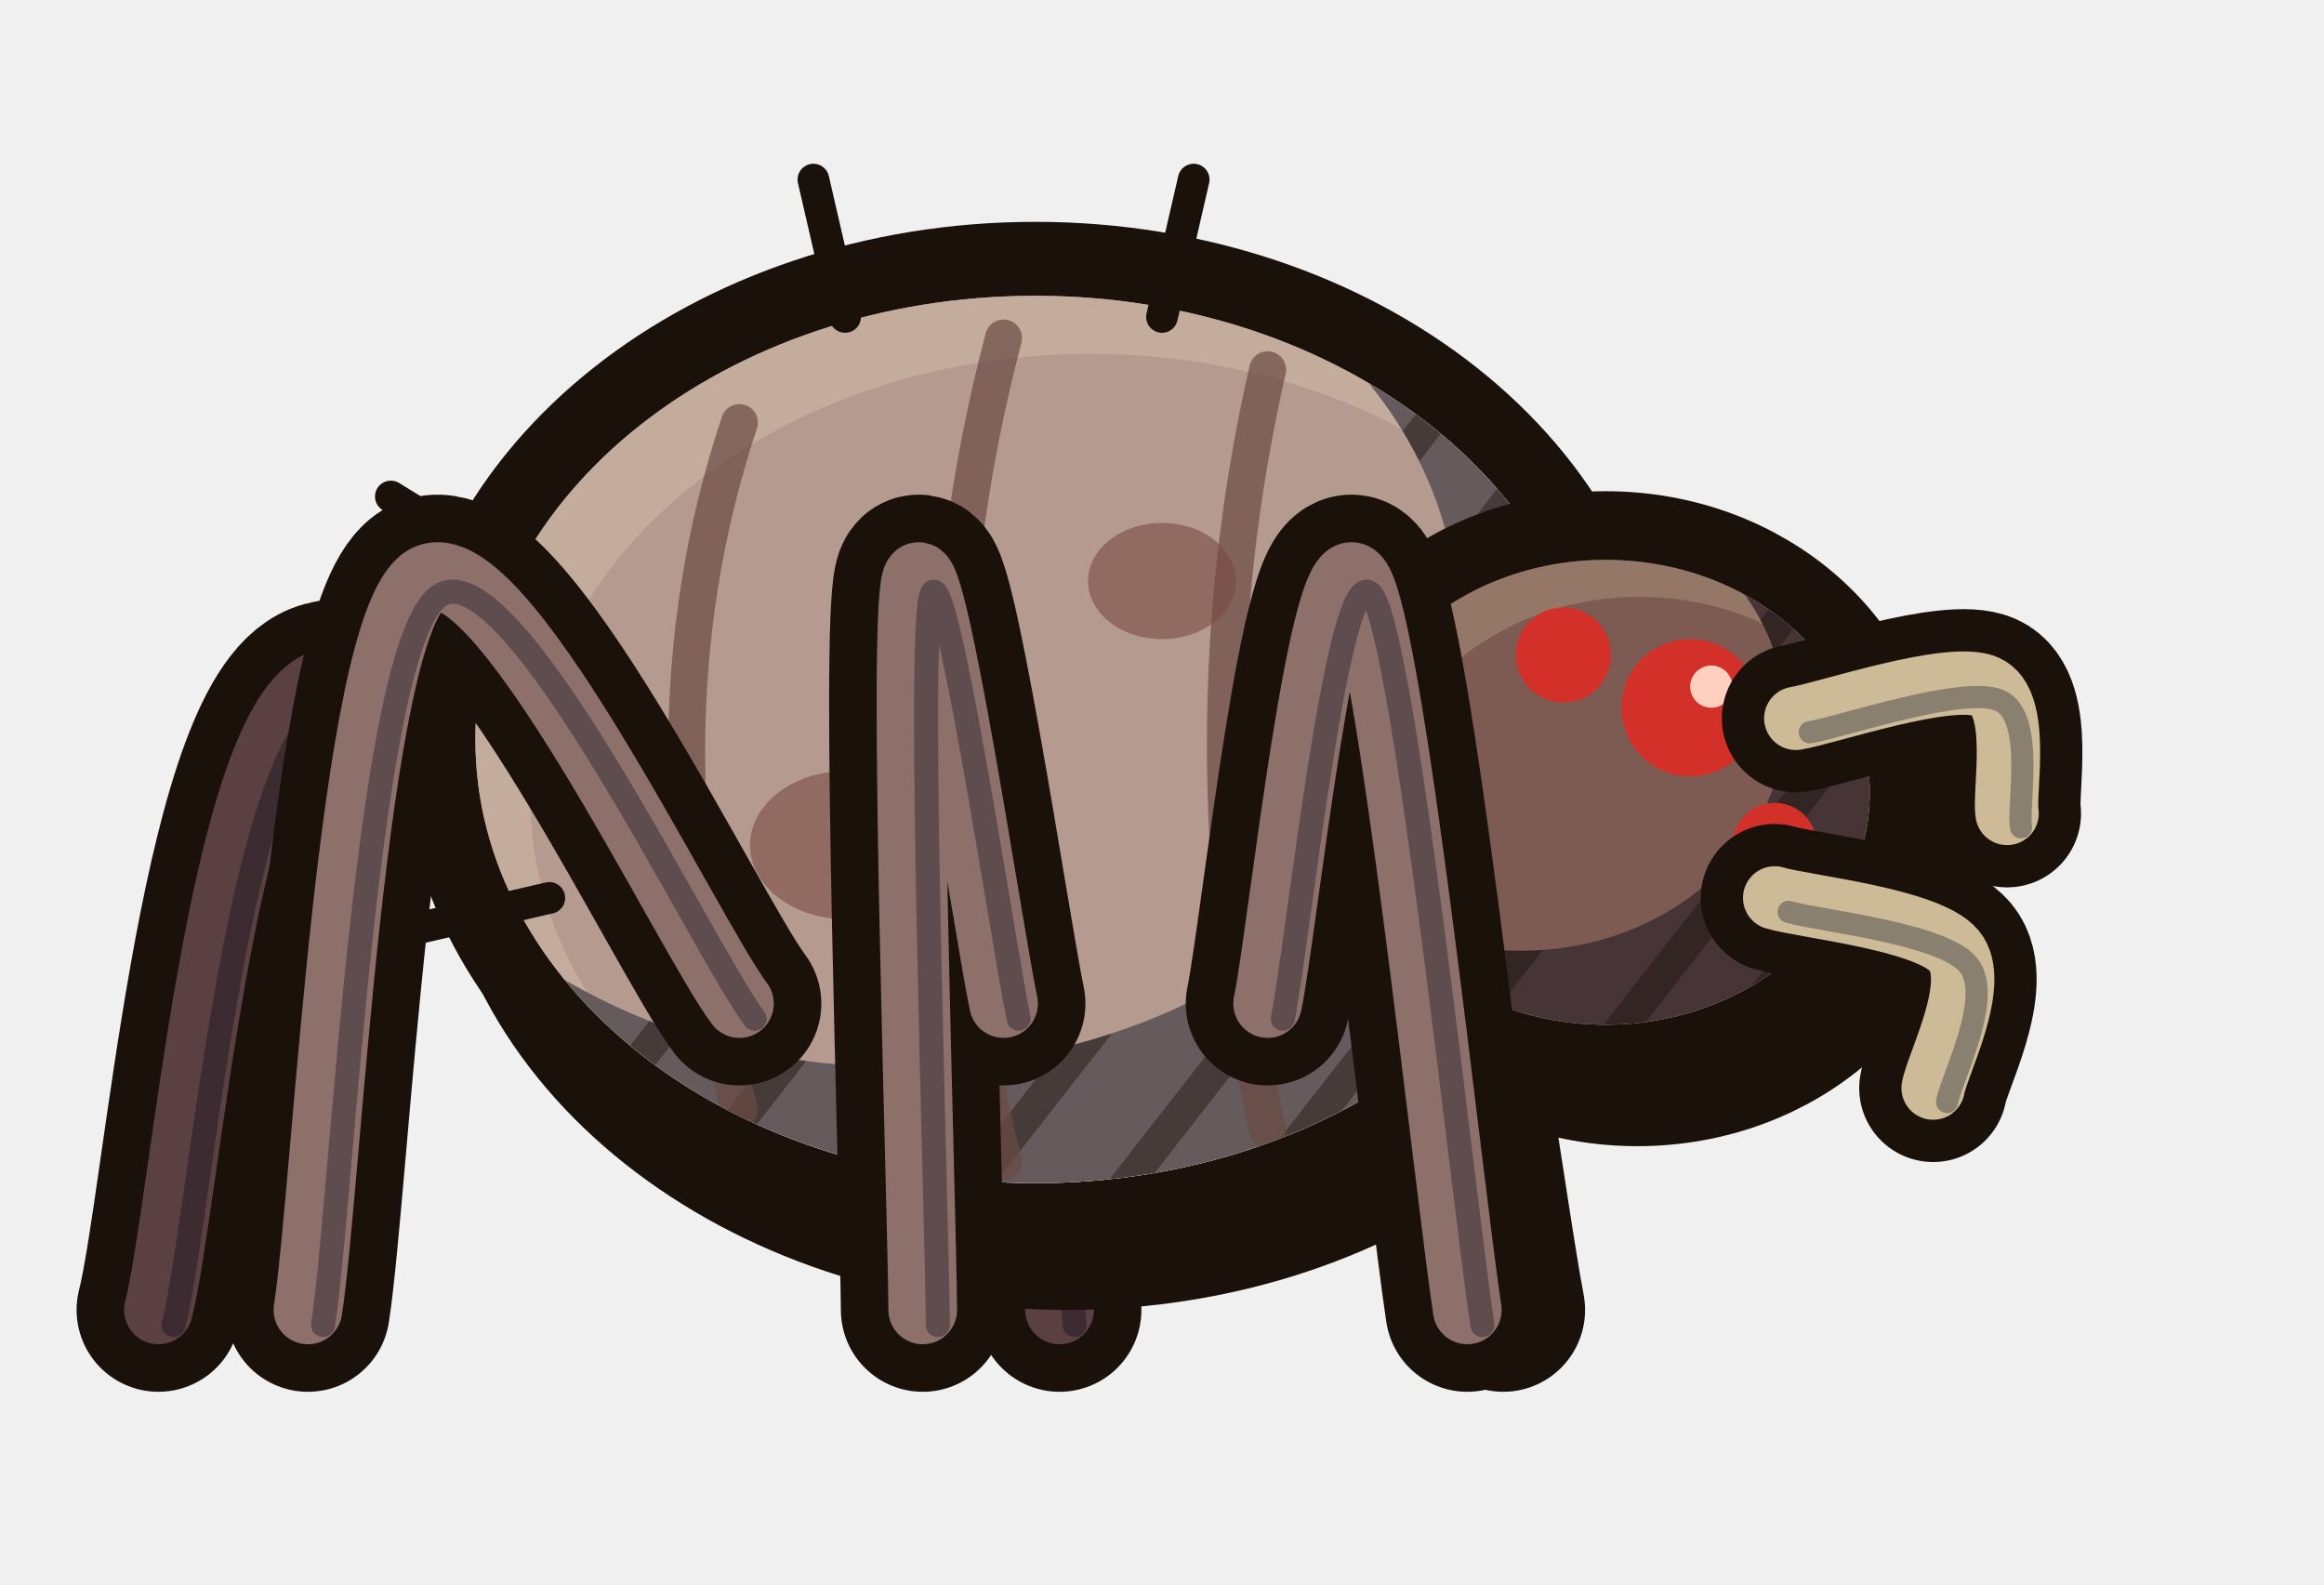
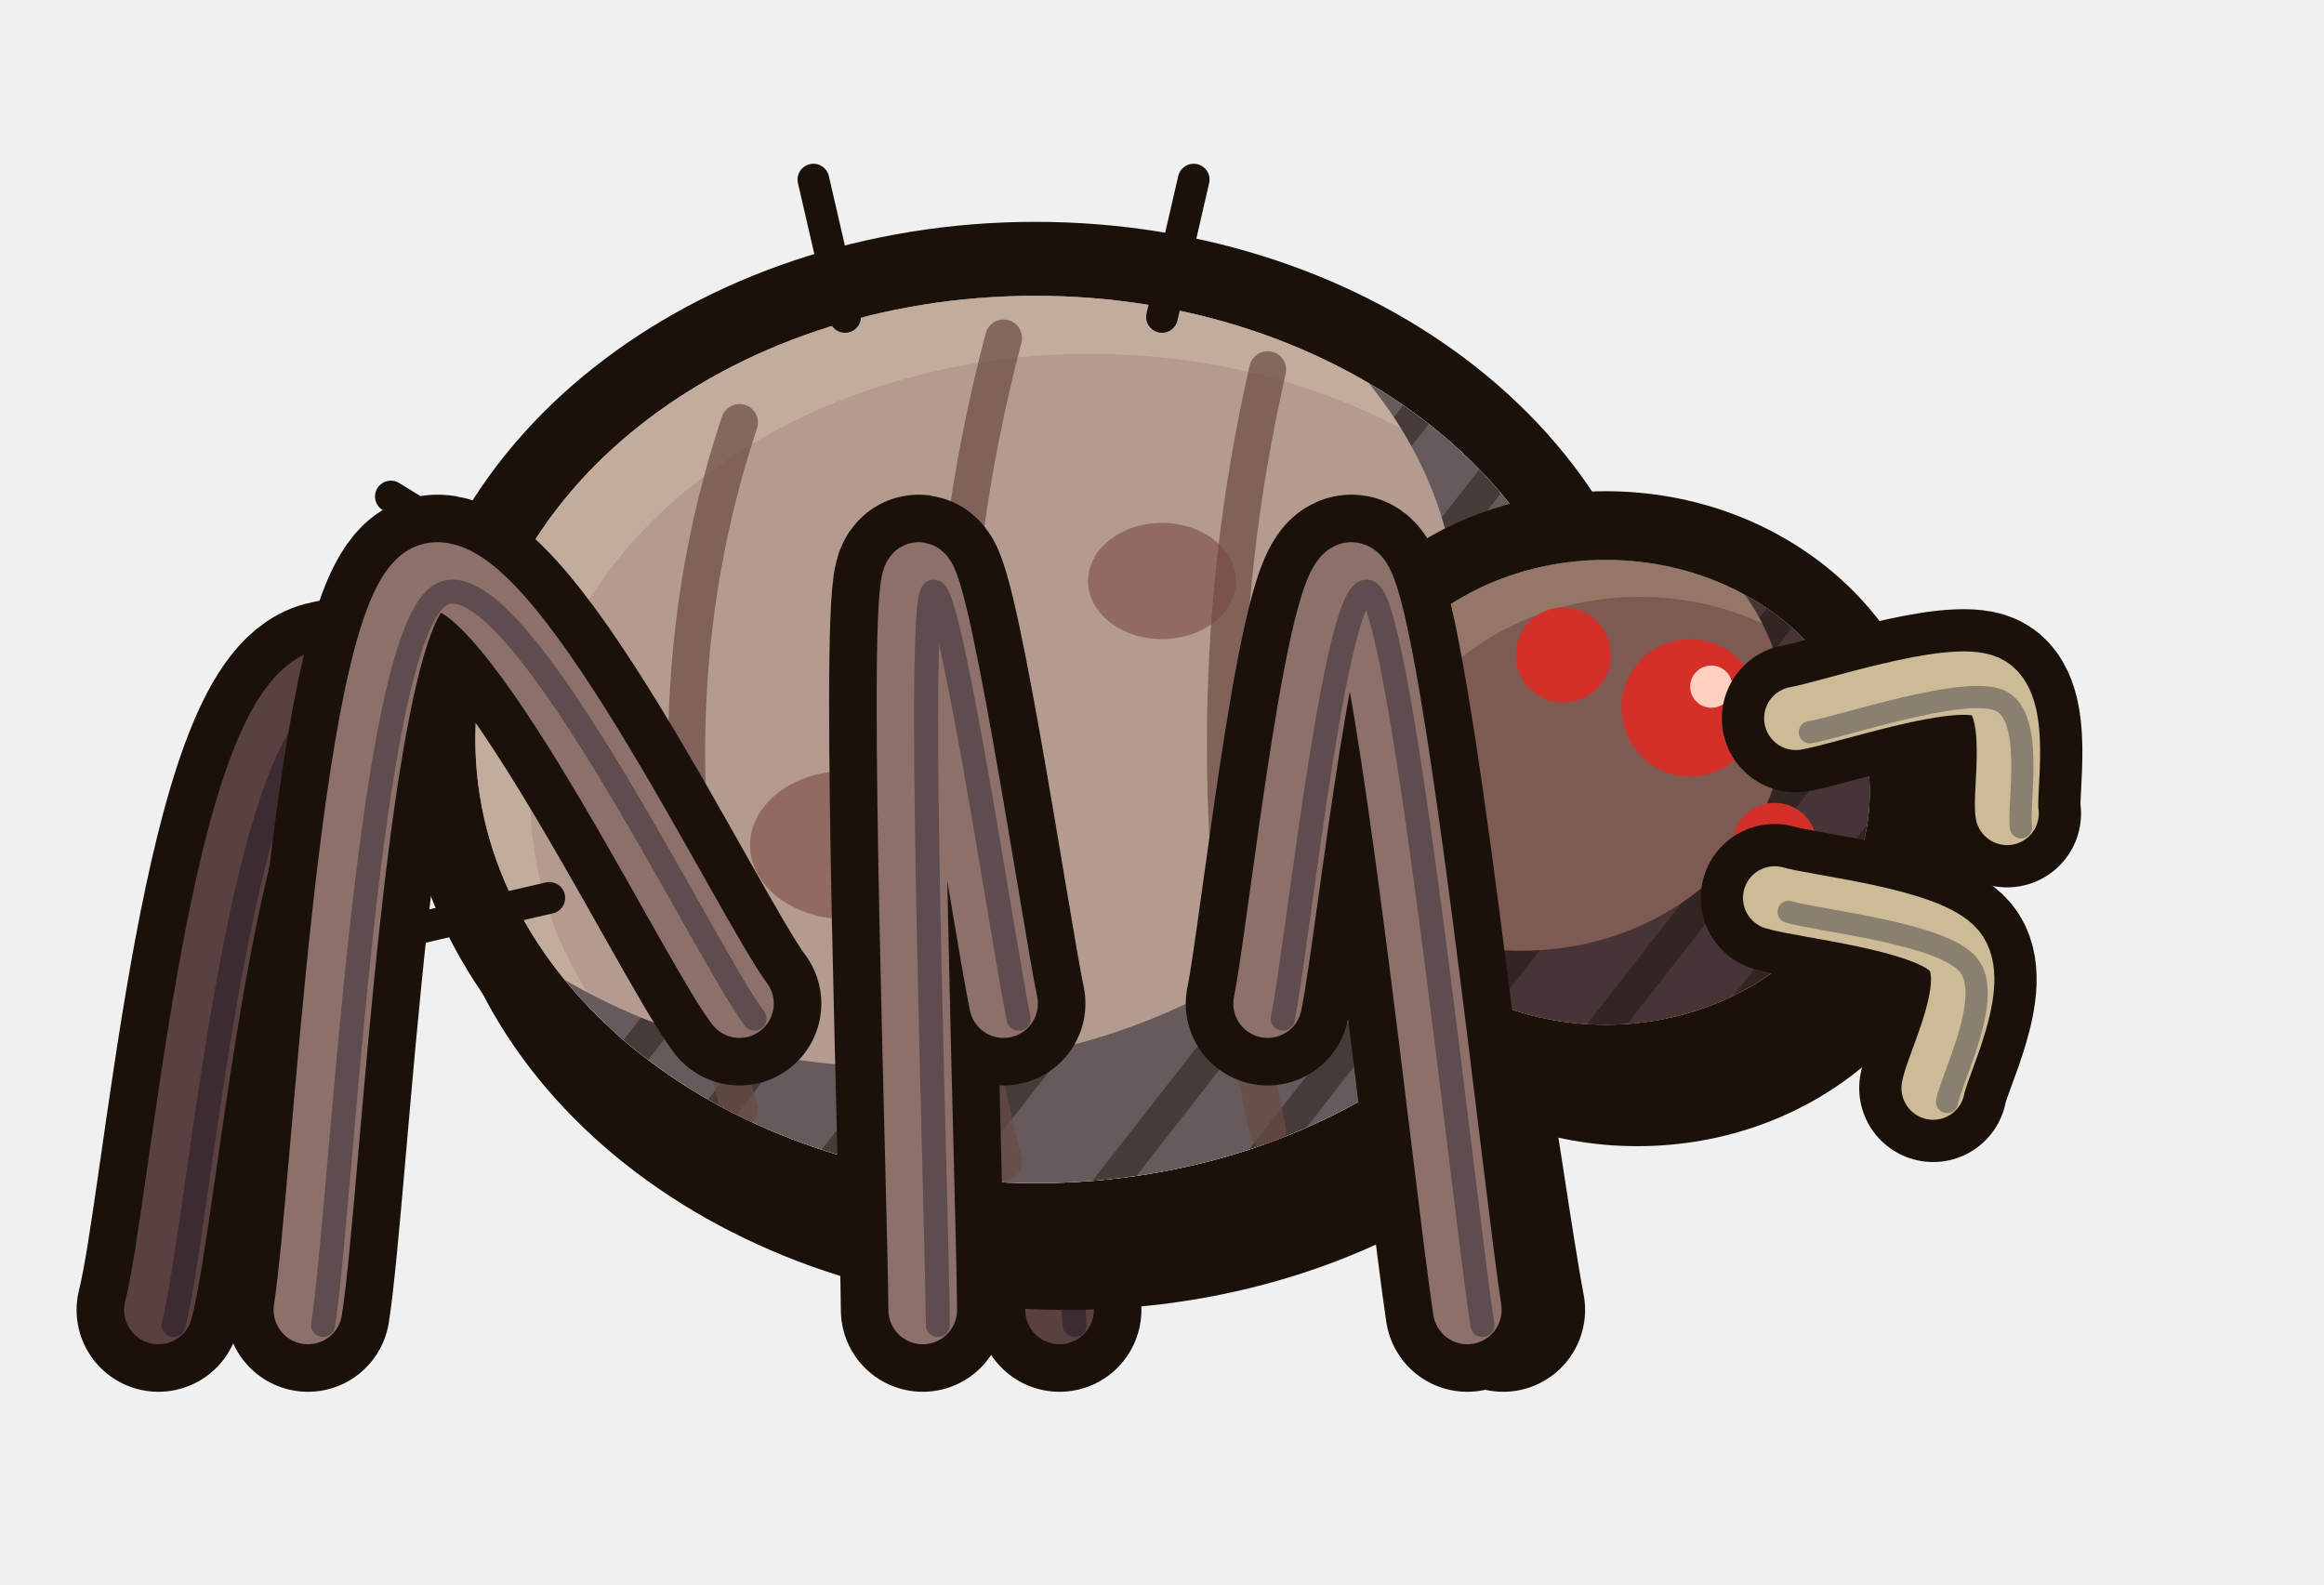
<svg xmlns="http://www.w3.org/2000/svg" width="44" height="30" viewBox="-22 -26 44 30">
  <path d="M-8 -7C-9.33 -8 -14.17 -13.97 -16 -13C-17.83 -12.03 -18.5 -3.17 -19 -1.2" fill="none" stroke="#1a110b" stroke-width="3.1" stroke-opacity="1" stroke-linecap="round" stroke-linejoin="round" />
  <path d="M-8 -7C-9.33 -8 -14.17 -13.97 -16 -13C-17.83 -12.03 -18.5 -3.17 -19 -1.2" fill="none" stroke="#5a4040" stroke-width="1.3" stroke-opacity="1" stroke-linecap="round" stroke-linejoin="round" />
  <path d="M-8 -7C-9.33 -8 -14.17 -13.97 -16 -13C-17.83 -12.03 -18.5 -3.17 -19 -1.2" fill="none" stroke="#35272d" stroke-width="0.455" stroke-opacity="0.8" stroke-linecap="round" stroke-linejoin="round" transform="translate(0.286 0.286)" />
  <path d="M-3 -7C-2.97 -8 -2.99 -13.97 -2.82 -13C-2.64 -12.03 -2.09 -3.17 -1.94 -1.2" fill="none" stroke="#1a110b" stroke-width="3.1" stroke-opacity="1" stroke-linecap="round" stroke-linejoin="round" />
  <path d="M-3 -7C-2.97 -8 -2.99 -13.97 -2.82 -13C-2.64 -12.03 -2.09 -3.17 -1.94 -1.2" fill="none" stroke="#5a4040" stroke-width="1.3" stroke-opacity="1" stroke-linecap="round" stroke-linejoin="round" />
  <path d="M-3 -7C-2.97 -8 -2.99 -13.97 -2.82 -13C-2.64 -12.03 -2.09 -3.17 -1.94 -1.2" fill="none" stroke="#35272d" stroke-width="0.455" stroke-opacity="0.8" stroke-linecap="round" stroke-linejoin="round" transform="translate(0.286 0.286)" />
  <path d="M2 -7C2.36 -8 3.44 -13.97 4.18 -13C4.93 -12.03 6.08 -3.17 6.46 -1.2" fill="none" stroke="#1a110b" stroke-width="3.1" stroke-opacity="1" stroke-linecap="round" stroke-linejoin="round" />
  <path d="M2 -7C2.36 -8 3.44 -13.97 4.18 -13C4.93 -12.03 6.08 -3.17 6.46 -1.2" fill="none" stroke="#5a4040" stroke-width="1.3" stroke-opacity="1" stroke-linecap="round" stroke-linejoin="round" />
  <path d="M2 -7C2.36 -8 3.44 -13.97 4.18 -13C4.93 -12.03 6.08 -3.17 6.46 -1.2" fill="none" stroke="#35272d" stroke-width="0.455" stroke-opacity="0.8" stroke-linecap="round" stroke-linejoin="round" transform="translate(0.286 0.286)" />
  <path d="M-13 -12C-13 -16.64 -8.25 -20.4 -2.4 -20.4C3.45 -20.4 8.2 -16.64 8.2 -12C8.2 -7.36 3.45 -3.6 -2.4 -3.6C-8.25 -3.6 -13 -7.36 -13 -12Z" fill="#1a110b" stroke="#1a110b" stroke-width="2.8" stroke-linejoin="round" transform="translate(0.6 1)" />
  <path d="M-13 -12C-13 -16.64 -8.25 -20.4 -2.4 -20.4C3.45 -20.4 8.2 -16.64 8.2 -12C8.2 -7.36 3.45 -3.6 -2.4 -3.6C-8.25 -3.6 -13 -7.36 -13 -12Z" fill="#1a110b" stroke="#1a110b" stroke-width="2.8" stroke-linejoin="round" />
  <path d="M-13 -12C-13 -16.64 -8.25 -20.4 -2.4 -20.4C3.45 -20.4 8.2 -16.64 8.2 -12C8.2 -7.36 3.45 -3.6 -2.4 -3.6C-8.25 -3.6 -13 -7.36 -13 -12Z" fill="#b59a8f" />
-   <clipPath id="c1547">
+   <clipPath id="c3955">
    <path d="M-13 -12C-13 -16.64 -8.25 -20.4 -2.4 -20.4C3.45 -20.4 8.2 -16.64 8.2 -12C8.2 -7.36 3.45 -3.6 -2.4 -3.6C-8.25 -3.6 -13 -7.36 -13 -12Z" />
  </clipPath>
-   <g clip-path="url(#c1547)">
+   <g clip-path="url(#c3955)">
    <rect x="-600" y="-600" width="1200" height="1200" fill="#c3ac9c" />
    <path d="M-13 -12C-13 -16.64 -8.25 -20.4 -2.4 -20.4C3.45 -20.4 8.2 -16.64 8.2 -12C8.2 -7.36 3.45 -3.6 -2.4 -3.6C-8.25 -3.6 -13 -7.36 -13 -12Z" fill="#b59a8f" transform="translate(1.04 1.1)" />
-     <mask id="m1547" maskUnits="userSpaceOnUse" x="-600" y="-600" width="1200" height="1200">
+     <mask id="m3955" maskUnits="userSpaceOnUse" x="-600" y="-600" width="1200" height="1200">
      <rect x="-600" y="-600" width="1200" height="1200" fill="#fff" />
      <path d="M-13 -12C-13 -16.64 -8.25 -20.4 -2.4 -20.4C3.45 -20.4 8.2 -16.64 8.2 -12C8.2 -7.36 3.45 -3.6 -2.4 -3.6C-8.25 -3.6 -13 -7.36 -13 -12Z" fill="#000" transform="translate(-2.6 -2.2)" />
    </mask>
-     <g mask="url(#m1547)">
+     <g mask="url(#m3955)">
      <rect x="-600" y="-600" width="1200" height="1200" fill="#655a5c" />
-       <path d="M-23.38 -10.37L-5.72 -32.97M-20.86 -9.75L-5.03 -30M-20.82 -6.81L-2.46 -30.31M-18.36 -6.61L-1.48 -28.21M-16.54 -4.99L0.35 -26.61M-15.33 -2.82L3.06 -26.36M-11.34 -4.09L3.57 -23.18M-10.18 -1.99L5.09 -21.54M-9.72 0.93L8.64 -22.58M-8.02 2.13L10.09 -21.05M-6.45 3.8L11.12 -18.7M-3.3 3.12L13.13 -17.91M-2.35 5.66L13.86 -15.08M-1.05 7.05L15.59 -14.25M0.22 8.68L16.71 -12.43" fill="none" stroke="#1a110b" stroke-width="0.6" stroke-opacity="0.42" stroke-linecap="round" />
+       <path d="M-23.3 -10.47L-6.33 -32.19M-20.48 -10.11L-5.54 -29.23M-18.3 -9.43L-1.92 -30.4M-17.53 -7.14L-1.88 -27.17M-15.89 -5.54L1.82 -28.2M-13.38 -5.7L2.38 -25.88M-11.58 -4.05L3.71 -23.62M-11.77 -0.63L5.68 -22.96M-8.16 -1.55L8.28 -22.59M-8.1 1.43L9.27 -20.8M-5.41 2.08L10.39 -18.14M-3.58 2.94L13.45 -18.85M-3.69 6.44L14.93 -17.39M-0.74 5.78L15.24 -14.68M-0.36 8.38L17.75 -14.79" fill="none" stroke="#1a110b" stroke-width="0.6" stroke-opacity="0.42" stroke-linecap="round" />
    </g>
    <path d="M-8 -18Q-10 -12 -8 -5M-3 -19.6Q-5 -12 -3 -4M2 -19Q0.4 -12 2 -4.6" fill="none" stroke="#6a4a44" stroke-width="0.7" stroke-opacity="0.7" stroke-linecap="round" stroke-linejoin="round" />
    <path d="M-7.8 -10C-7.8 -10.77 -6.99 -11.4 -6 -11.4C-5.01 -11.4 -4.2 -10.77 -4.2 -10C-4.2 -9.23 -5.01 -8.6 -6 -8.6C-6.99 -8.6 -7.8 -9.23 -7.8 -10Z" fill="#7a4a44" fill-opacity="0.6" />
    <path d="M-1.4 -15C-1.4 -15.61 -0.77 -16.1 0 -16.1C0.77 -16.1 1.4 -15.61 1.4 -15C1.4 -14.39 0.77 -13.9 0 -13.9C-0.77 -13.9 -1.4 -14.39 -1.4 -15Z" fill="#7a4a44" fill-opacity="0.6" />
  </g>
  <path d="M-12 -15L-14.6 -16.6M-11.6 -9L-14.2 -8.4M-6 -20L-6.6 -22.6M0 -20L0.6 -22.6" fill="none" stroke="#1a110b" stroke-width="0.6" stroke-opacity="1" stroke-linecap="round" stroke-linejoin="round" />
  <path d="M3.4 -11C3.4 -13.43 5.64 -15.4 8.4 -15.4C11.16 -15.4 13.4 -13.43 13.4 -11C13.4 -8.57 11.16 -6.6 8.4 -6.6C5.64 -6.6 3.4 -8.57 3.4 -11Z" fill="#1a110b" stroke="#1a110b" stroke-width="2.6" stroke-linejoin="round" transform="translate(0.6 1)" />
  <path d="M3.4 -11C3.4 -13.43 5.64 -15.4 8.4 -15.4C11.16 -15.4 13.4 -13.43 13.4 -11C13.4 -8.57 11.16 -6.6 8.4 -6.6C5.64 -6.6 3.4 -8.57 3.4 -11Z" fill="#1a110b" stroke="#1a110b" stroke-width="2.6" stroke-linejoin="round" />
  <path d="M3.4 -11C3.4 -13.43 5.64 -15.4 8.4 -15.4C11.16 -15.4 13.4 -13.43 13.4 -11C13.4 -8.57 11.16 -6.6 8.4 -6.6C5.64 -6.6 3.4 -8.57 3.4 -11Z" fill="#7d5a52" />
-   <clipPath id="c1548">
+   <clipPath id="c3956">
    <path d="M3.4 -11C3.4 -13.43 5.64 -15.4 8.4 -15.4C11.16 -15.4 13.4 -13.43 13.4 -11C13.4 -8.57 11.16 -6.6 8.4 -6.6C5.64 -6.6 3.4 -8.57 3.4 -11Z" />
  </clipPath>
-   <g clip-path="url(#c1548)">
+   <g clip-path="url(#c3956)">
    <rect x="-600" y="-600" width="1200" height="1200" fill="#947767" />
    <path d="M3.4 -11C3.4 -13.43 5.64 -15.4 8.4 -15.4C11.16 -15.4 13.4 -13.43 13.4 -11C13.4 -8.57 11.16 -6.6 8.4 -6.6C5.64 -6.6 3.4 -8.57 3.4 -11Z" fill="#7d5a52" transform="translate(0.64 0.7)" />
-     <mask id="m1548" maskUnits="userSpaceOnUse" x="-600" y="-600" width="1200" height="1200">
+     <mask id="m3956" maskUnits="userSpaceOnUse" x="-600" y="-600" width="1200" height="1200">
      <rect x="-600" y="-600" width="1200" height="1200" fill="#fff" />
      <path d="M3.4 -11C3.4 -13.43 5.64 -15.4 8.4 -15.4C11.16 -15.4 13.4 -13.43 13.4 -11C13.4 -8.57 11.16 -6.6 8.4 -6.6C5.64 -6.6 3.4 -8.57 3.4 -11Z" fill="#000" transform="translate(-1.6 -1.4)" />
    </mask>
-     <g mask="url(#m1548)">
+     <g mask="url(#m3956)">
      <rect x="-600" y="-600" width="1200" height="1200" fill="#463437" />
-       <path d="M-2.64 -10.94L6.4 -22.5M-0.65 -9.28L8.91 -21.52M0.6 -7.86L10.32 -20.29M2.36 -5.99L11.11 -17.19M4.21 -4.66L13.08 -16.02M6.48 -3.71L14.88 -14.46M7.62 -2.31L16.66 -13.88M8.43 -0.46L17.54 -12.13" fill="none" stroke="#1a110b" stroke-width="0.6" stroke-opacity="0.42" stroke-linecap="round" />
+       <path d="M-3.73 -9.54L6.87 -23.11M-1.26 -8.49L7.87 -20.18M1.21 -7.73L10.33 -19.4M2.34 -5.4L12.44 -18.34M3.91 -4.34L13.9 -17.13M6.45 -4.08L14.91 -14.91M6.91 -1.66L16.68 -14.16M8.96 -0.5L18.67 -12.92" fill="none" stroke="#1a110b" stroke-width="0.6" stroke-opacity="0.42" stroke-linecap="round" />
    </g>
  </g>
  <path d="M8.7 -12.6C8.7 -13.32 9.28 -13.9 10 -13.9C10.72 -13.9 11.3 -13.32 11.3 -12.6C11.3 -11.88 10.72 -11.3 10 -11.3C9.28 -11.3 8.7 -11.88 8.7 -12.6Z" fill="#d4302a" />
  <path d="M10 -13C10 -13.22 10.18 -13.4 10.4 -13.4C10.62 -13.4 10.8 -13.22 10.8 -13C10.8 -12.78 10.62 -12.6 10.4 -12.6C10.18 -12.6 10 -12.78 10 -13Z" fill="#ffd0c0" />
  <path d="M6.7 -13.6C6.7 -14.1 7.1 -14.5 7.6 -14.5C8.1 -14.5 8.5 -14.1 8.5 -13.6C8.5 -13.1 8.1 -12.7 7.6 -12.7C7.1 -12.7 6.7 -13.1 6.7 -13.6Z" fill="#d4302a" />
  <path d="M10.8 -10C10.8 -10.44 11.16 -10.8 11.6 -10.8C12.04 -10.8 12.4 -10.44 12.4 -10C12.4 -9.56 12.04 -9.2 11.6 -9.2C11.16 -9.2 10.8 -9.56 10.8 -10Z" fill="#d4302a" />
  <path d="M11.6 -9C12.17 -8.83 14.5 -8.6 15 -8C15.5 -7.4 14.67 -5.83 14.6 -5.4" fill="none" stroke="#1a110b" stroke-width="2.8" stroke-opacity="1" stroke-linecap="round" stroke-linejoin="round" />
  <path d="M11.6 -9C12.17 -8.83 14.5 -8.6 15 -8C15.5 -7.4 14.67 -5.83 14.6 -5.4" fill="none" stroke="#cdbb98" stroke-width="1.2" stroke-opacity="1" stroke-linecap="round" stroke-linejoin="round" />
  <path d="M11.6 -9C12.17 -8.83 14.5 -8.6 15 -8C15.5 -7.4 14.67 -5.83 14.6 -5.4" fill="none" stroke="#787266" stroke-width="0.42" stroke-opacity="0.8" stroke-linecap="round" stroke-linejoin="round" transform="translate(0.264 0.264)" />
  <path d="M12 -12.4C12.6 -12.5 14.93 -13.3 15.6 -13C16.27 -12.7 15.93 -11 16 -10.6" fill="none" stroke="#1a110b" stroke-width="2.8" stroke-opacity="1" stroke-linecap="round" stroke-linejoin="round" />
  <path d="M12 -12.4C12.6 -12.5 14.93 -13.3 15.6 -13C16.27 -12.7 15.93 -11 16 -10.6" fill="none" stroke="#cdbb98" stroke-width="1.2" stroke-opacity="1" stroke-linecap="round" stroke-linejoin="round" />
  <path d="M12 -12.4C12.6 -12.5 14.93 -13.3 15.6 -13C16.27 -12.7 15.93 -11 16 -10.6" fill="none" stroke="#787266" stroke-width="0.42" stroke-opacity="0.8" stroke-linecap="round" stroke-linejoin="round" transform="translate(0.264 0.264)" />
  <path d="M-8 -7C-9 -8.33 -12.62 -15.97 -13.98 -15C-15.34 -14.03 -15.81 -3.5 -16.17 -1.2" fill="none" stroke="#1a110b" stroke-width="3.1" stroke-opacity="1" stroke-linecap="round" stroke-linejoin="round" />
  <path d="M-8 -7C-9 -8.33 -12.62 -15.97 -13.98 -15C-15.34 -14.03 -15.81 -3.5 -16.17 -1.2" fill="none" stroke="#8e706a" stroke-width="1.3" stroke-opacity="1" stroke-linecap="round" stroke-linejoin="round" />
  <path d="M-8 -7C-9 -8.33 -12.62 -15.97 -13.98 -15C-15.34 -14.03 -15.81 -3.5 -16.17 -1.2" fill="none" stroke="#534448" stroke-width="0.455" stroke-opacity="0.8" stroke-linecap="round" stroke-linejoin="round" transform="translate(0.286 0.286)" />
  <path d="M-3 -7C-3.28 -8.33 -4.41 -15.97 -4.66 -15C-4.92 -14.03 -4.55 -3.5 -4.53 -1.2" fill="none" stroke="#1a110b" stroke-width="3.1" stroke-opacity="1" stroke-linecap="round" stroke-linejoin="round" />
  <path d="M-3 -7C-3.28 -8.33 -4.41 -15.97 -4.66 -15C-4.92 -14.03 -4.55 -3.5 -4.53 -1.2" fill="none" stroke="#8e706a" stroke-width="1.3" stroke-opacity="1" stroke-linecap="round" stroke-linejoin="round" />
  <path d="M-3 -7C-3.28 -8.33 -4.41 -15.97 -4.66 -15C-4.92 -14.03 -4.55 -3.5 -4.53 -1.2" fill="none" stroke="#534448" stroke-width="0.455" stroke-opacity="0.8" stroke-linecap="round" stroke-linejoin="round" transform="translate(0.286 0.286)" />
  <path d="M2 -7C2.28 -8.33 3.07 -15.97 3.7 -15C4.33 -14.03 5.43 -3.5 5.78 -1.2" fill="none" stroke="#1a110b" stroke-width="3.1" stroke-opacity="1" stroke-linecap="round" stroke-linejoin="round" />
  <path d="M2 -7C2.28 -8.33 3.07 -15.97 3.7 -15C4.33 -14.03 5.43 -3.5 5.78 -1.2" fill="none" stroke="#8e706a" stroke-width="1.3" stroke-opacity="1" stroke-linecap="round" stroke-linejoin="round" />
  <path d="M2 -7C2.28 -8.33 3.07 -15.97 3.7 -15C4.33 -14.03 5.43 -3.5 5.78 -1.2" fill="none" stroke="#534448" stroke-width="0.455" stroke-opacity="0.8" stroke-linecap="round" stroke-linejoin="round" transform="translate(0.286 0.286)" />
</svg>
